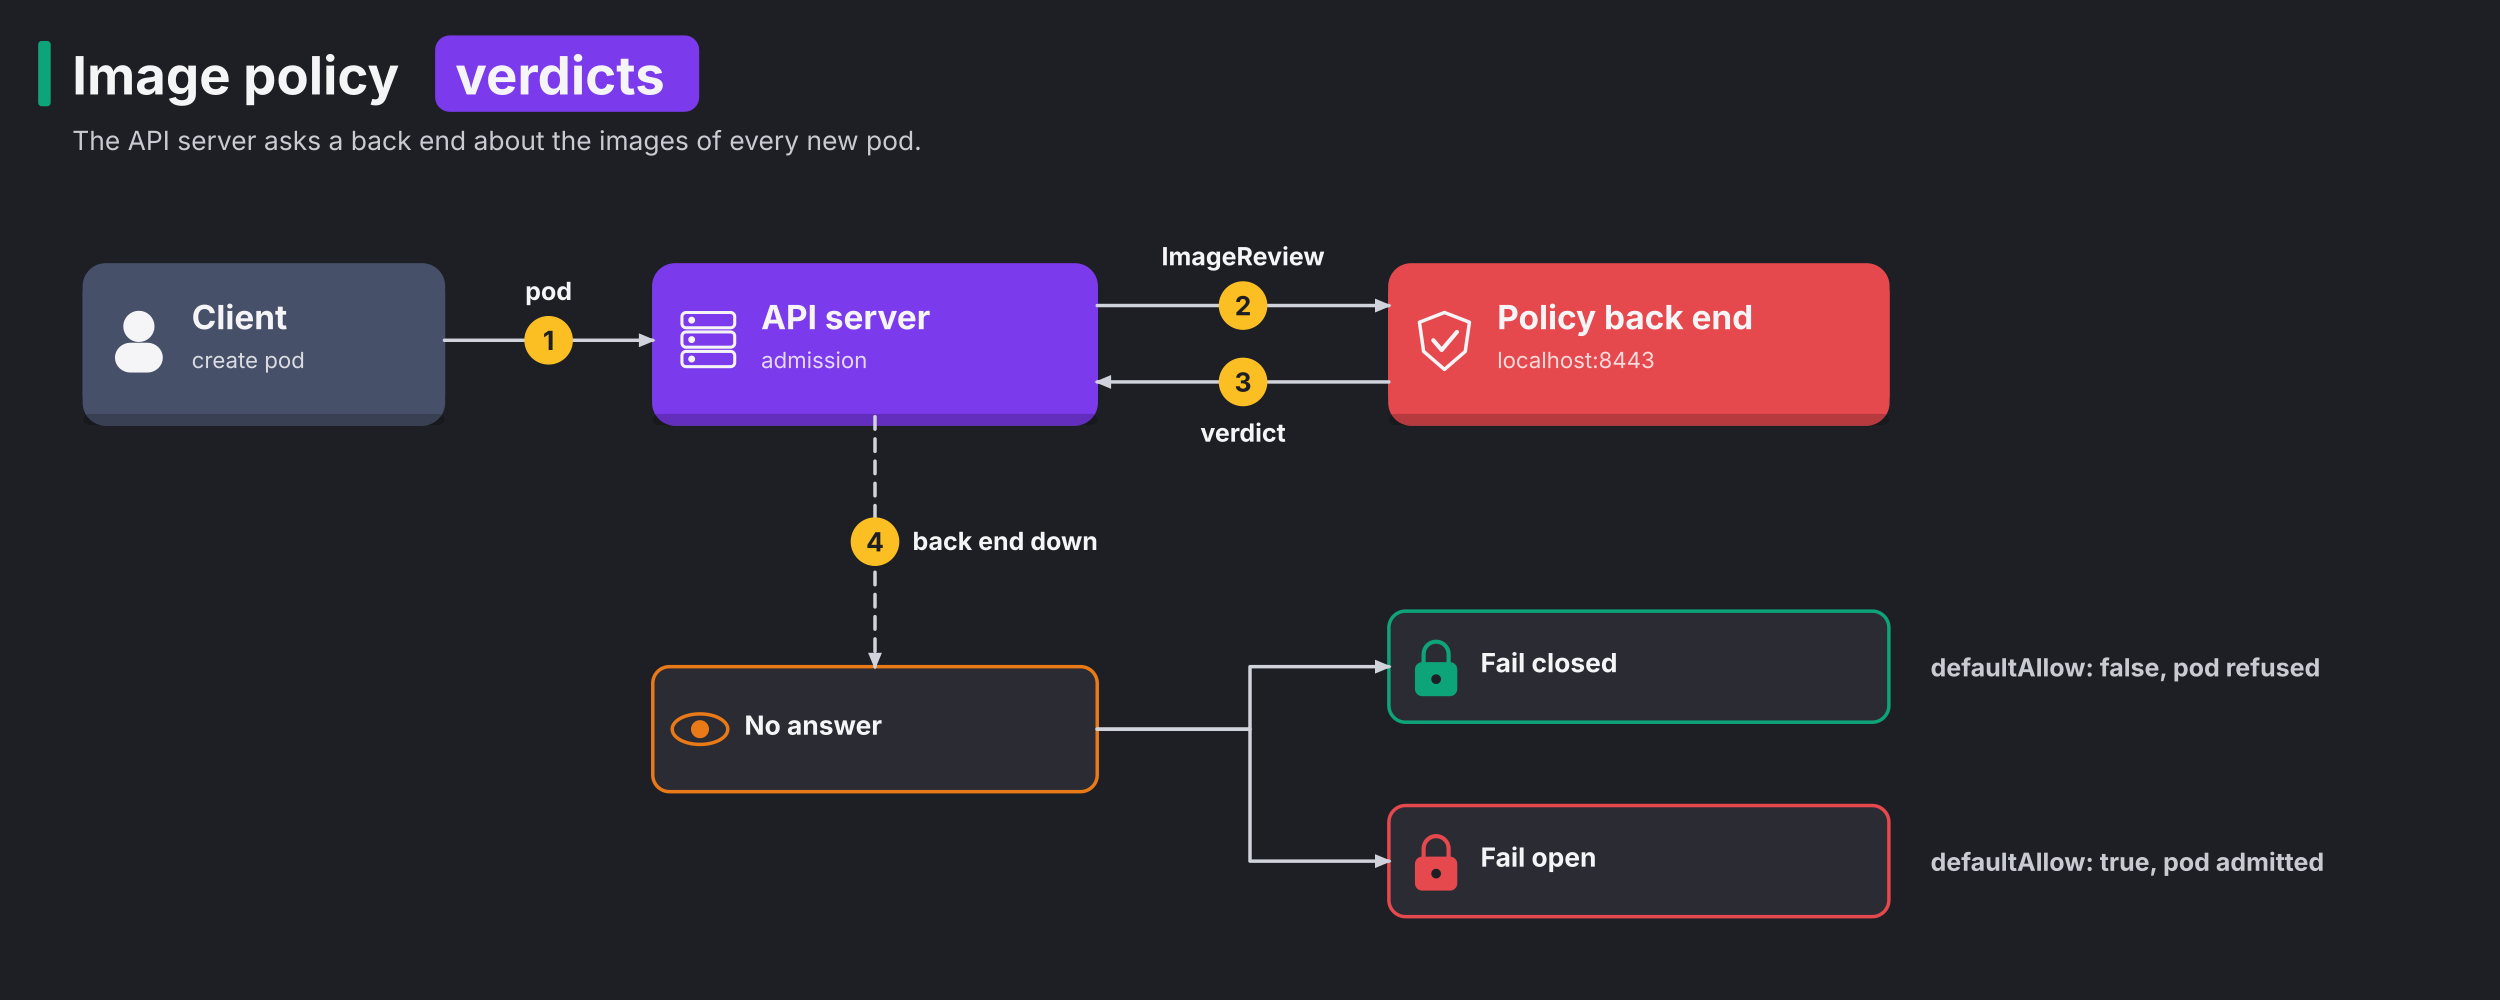
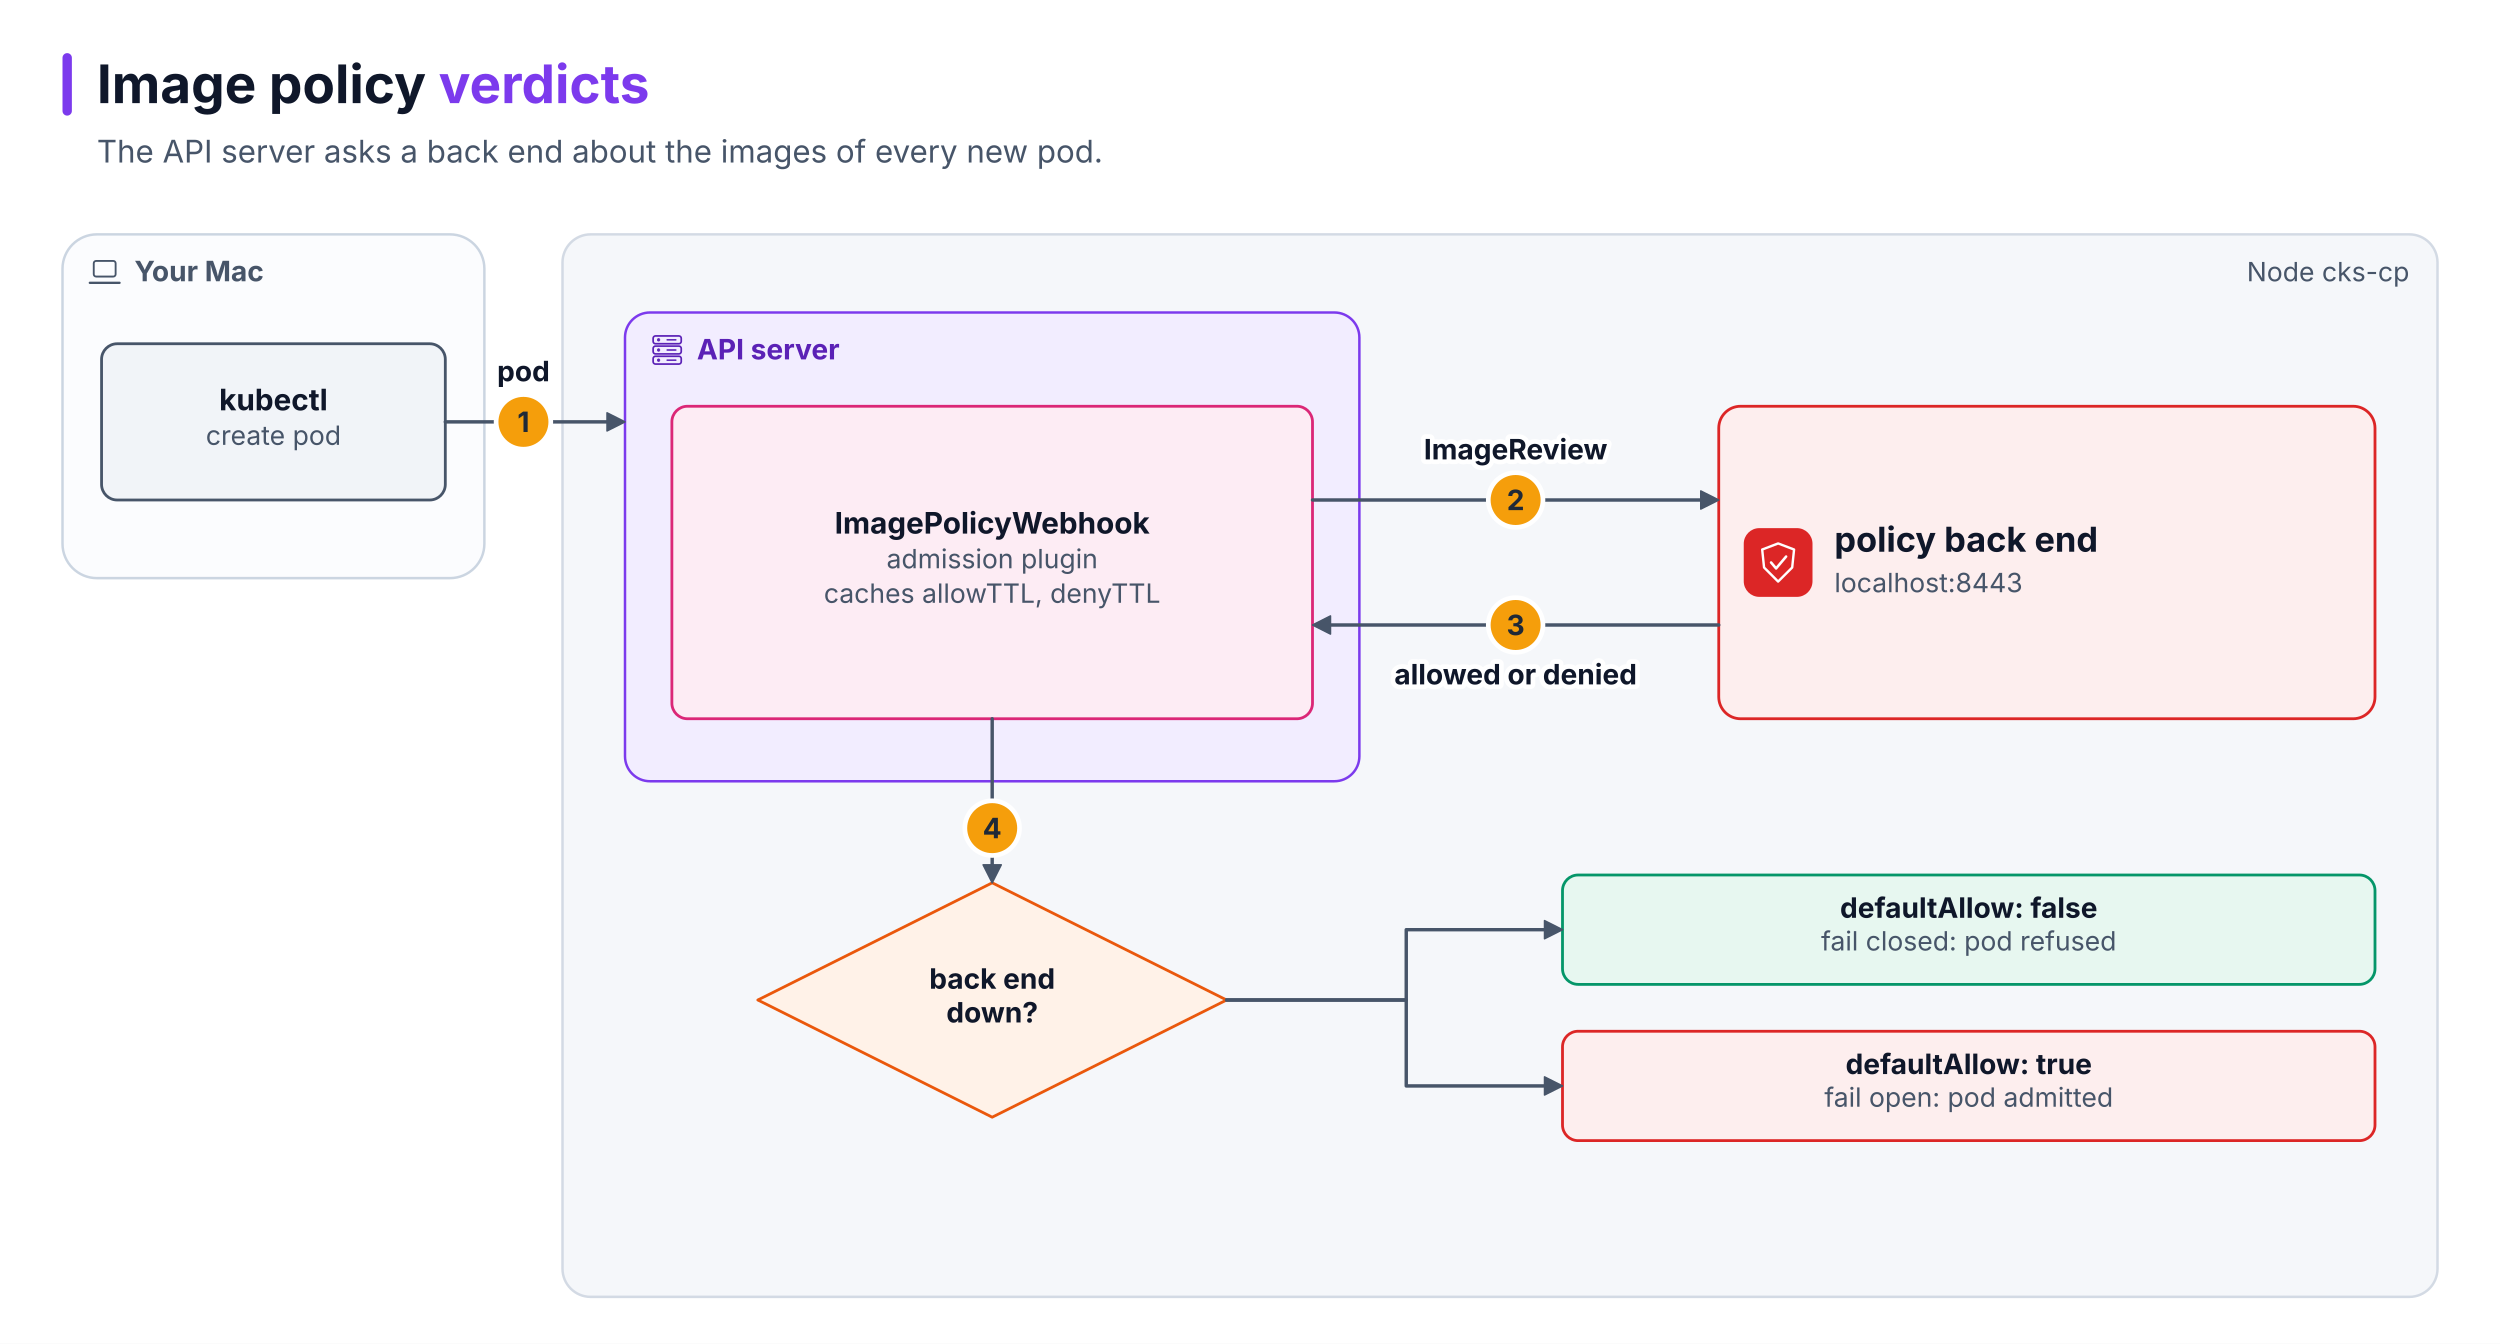
- <svg xmlns="http://www.w3.org/2000/svg" width="1800" height="720" viewBox="0 0 1800 720" font-family="Inter, -apple-system, 'Segoe UI', Helvetica, Arial, sans-serif">
-   <rect width="1800" height="720" fill="#1e1f24" />
-   <defs>
-     <marker id="h" markerWidth="12" markerHeight="10" refX="10" refY="5" orient="auto" markerUnits="userSpaceOnUse">
-       <path d="M0,0 L12,5 L0,10 z" fill="#d0d3dc" />
-     </marker>
-   </defs>
-   <rect x="28.0" y="30.0" width="8.0" height="46.0" rx="2" fill="#0ea47a" stroke="#0ea47a" stroke-width="1" />
-   <text x="52.0" y="68.0" font-size="38" fill="#f5f5f7" font-weight="700" text-anchor="start">Image policy</text>
-   <rect x="313.8" y="26.0" width="189.1" height="54.0" rx="10" fill="#7c3aed" stroke="#7c3aed" stroke-width="1" />
-   <text x="327.8" y="68.0" font-size="38" fill="#f5f5f7" font-weight="700" text-anchor="start">verdicts</text>
-   <text x="52.0" y="108.0" font-size="19" fill="#c9cbd3" text-anchor="start">The API server asks a back end about the images of every new pod.</text>
-   <rect x="60.0" y="196.0" width="260.0" height="110.0" rx="16" fill="#475069" stroke="#475069" stroke-width="1" />
-   <rect x="60.0" y="190.0" width="260.0" height="110.0" rx="16" fill="#475069" stroke="#475069" stroke-width="1" />
-   <rect x="60.0" y="298.0" width="260.0" height="8.0" rx="4" fill="#00000033" stroke="#00000033" stroke-width="0" />
-   <ellipse cx="100.0" cy="235.0" rx="10" ry="10" fill="#f5f5f7" stroke="#f5f5f7" stroke-width="2.5" />
-   <rect x="84.0" y="248.0" width="32.0" height="19.0" rx="10" fill="#f5f5f7" stroke="#f5f5f7" stroke-width="2.5" />
-   <text x="138.0" y="237.0" font-size="24" fill="#f5f5f7" font-weight="700" text-anchor="start">Client</text>
-   <text x="138.0" y="265.0" font-size="16" fill="#ffffffcc" text-anchor="start">create pod</text>
-   <rect x="470.0" y="196.0" width="320.0" height="110.0" rx="16" fill="#7c3aed" stroke="#7c3aed" stroke-width="1" />
-   <rect x="470.0" y="190.0" width="320.0" height="110.0" rx="16" fill="#7c3aed" stroke="#7c3aed" stroke-width="1" />
-   <rect x="470.0" y="298.0" width="320.0" height="8.0" rx="4" fill="#00000033" stroke="#00000033" stroke-width="0" />
-   <rect x="491.0" y="225.0" width="38.0" height="11.0" rx="3" fill="none" stroke="#f5f5f7" stroke-width="2.2" />
-   <ellipse cx="498.0" cy="230.5" rx="2" ry="2" fill="#f5f5f7" stroke="#f5f5f7" stroke-width="1" />
-   <rect x="491.0" y="239.0" width="38.0" height="11.0" rx="3" fill="none" stroke="#f5f5f7" stroke-width="2.2" />
-   <ellipse cx="498.0" cy="244.5" rx="2" ry="2" fill="#f5f5f7" stroke="#f5f5f7" stroke-width="1" />
-   <rect x="491.0" y="253.0" width="38.0" height="11.0" rx="3" fill="none" stroke="#f5f5f7" stroke-width="2.2" />
-   <ellipse cx="498.0" cy="258.5" rx="2" ry="2" fill="#f5f5f7" stroke="#f5f5f7" stroke-width="1" />
-   <text x="548.0" y="237.0" font-size="24" fill="#f5f5f7" font-weight="700" text-anchor="start">API server</text>
-   <text x="548.0" y="265.0" font-size="16" fill="#ffffffcc" text-anchor="start">admission</text>
-   <rect x="1000.0" y="196.0" width="360.0" height="110.0" rx="16" fill="#e5484d" stroke="#e5484d" stroke-width="1" />
-   <rect x="1000.0" y="190.0" width="360.0" height="110.0" rx="16" fill="#e5484d" stroke="#e5484d" stroke-width="1" />
-   <rect x="1000.0" y="298.0" width="360.0" height="8.0" rx="4" fill="#00000033" stroke="#00000033" stroke-width="0" />
-   <polygon points="1040.0,225.0 1058.0,232.0 1055.0,253.0 1040.0,266.0 1025.0,253.0 1022.0,232.0" fill="none" stroke="#f5f5f7" stroke-width="2.5" stroke-linejoin="round" />
-   <polyline points="1032.0,245.0 1038.0,252.0 1049.0,239.0" fill="none" stroke="#f5f5f7" stroke-width="3" stroke-linecap="round" stroke-linejoin="round" />
-   <text x="1078.0" y="237.0" font-size="24" fill="#f5f5f7" font-weight="700" text-anchor="start">Policy back end</text>
-   <text x="1078.0" y="265.0" font-size="16" fill="#ffffffcc" text-anchor="start">localhost:8443</text>
-   <polyline points="320.0,245.0 470.0,245.0" fill="none" stroke="#d0d3dc" stroke-width="2.5" stroke-linecap="round" stroke-linejoin="round" marker-end="url(#h)" />
-   <ellipse cx="395.0" cy="245.0" rx="17" ry="17" fill="#fbbf24" stroke="#fbbf24" stroke-width="1" />
-   <text x="395.0" y="252.0" font-size="19" fill="#1e1f24" font-weight="700" text-anchor="middle">1</text>
-   <text x="395.0" y="216.0" font-size="18" fill="#f5f5f7" font-weight="700" text-anchor="middle">pod</text>
-   <polyline points="790.0,220.0 1000.0,220.0" fill="none" stroke="#d0d3dc" stroke-width="2.5" stroke-linecap="round" stroke-linejoin="round" marker-end="url(#h)" />
-   <ellipse cx="895.0" cy="220.0" rx="17" ry="17" fill="#fbbf24" stroke="#fbbf24" stroke-width="1" />
-   <text x="895.0" y="227.0" font-size="19" fill="#1e1f24" font-weight="700" text-anchor="middle">2</text>
-   <text x="895.0" y="191.0" font-size="18" fill="#f5f5f7" font-weight="700" text-anchor="middle">ImageReview</text>
-   <polyline points="1000.0,275.0 790.0,275.0" fill="none" stroke="#d0d3dc" stroke-width="2.5" stroke-linecap="round" stroke-linejoin="round" marker-end="url(#h)" />
-   <ellipse cx="895.0" cy="275.0" rx="17" ry="17" fill="#fbbf24" stroke="#fbbf24" stroke-width="1" />
-   <text x="895.0" y="282.0" font-size="19" fill="#1e1f24" font-weight="700" text-anchor="middle">3</text>
-   <text x="895.0" y="318.0" font-size="18" fill="#f5f5f7" font-weight="700" text-anchor="middle">verdict</text>
-   <rect x="470.0" y="480.0" width="320.0" height="90.0" rx="12" fill="#2a2b33" stroke="#ea7a17" stroke-width="2.5" />
-   <ellipse cx="504.0" cy="525.0" rx="20" ry="11" fill="none" stroke="#ea7a17" stroke-width="2.5" />
-   <ellipse cx="504.0" cy="525.0" rx="6" ry="6" fill="#ea7a17" stroke="#ea7a17" stroke-width="1" />
-   <text x="536.0" y="529.0" font-size="19" fill="#f5f5f7" font-weight="700" text-anchor="start">No answer</text>
-   <polyline points="630.0,300.0 630.0,480.0" fill="none" stroke="#d0d3dc" stroke-width="2.5" stroke-linecap="round" stroke-linejoin="round" stroke-dasharray="9 7" marker-end="url(#h)" />
-   <ellipse cx="630.0" cy="390.0" rx="17" ry="17" fill="#fbbf24" stroke="#fbbf24" stroke-width="1" />
-   <text x="630.0" y="397.0" font-size="19" fill="#1e1f24" font-weight="700" text-anchor="middle">4</text>
-   <text x="657.0" y="396.0" font-size="18" fill="#f5f5f7" font-weight="700" text-anchor="start">back end down</text>
-   <rect x="1000.0" y="440.0" width="360.0" height="80.0" rx="12" fill="#2a2b33" stroke="#0ea47a" stroke-width="2.5" />
-   <rect x="1020.0" y="478.0" width="28.0" height="22.0" rx="4" fill="#0ea47a" stroke="#0ea47a" stroke-width="2.5" />
-   <rect x="1025.0" y="462.0" width="18.0" height="24.0" rx="9" fill="none" stroke="#0ea47a" stroke-width="3" />
-   <ellipse cx="1034.0" cy="489.0" rx="3" ry="3" fill="#1e1f24" stroke="#1e1f24" stroke-width="1" />
-   <text x="1066.0" y="484.0" font-size="19" fill="#f5f5f7" font-weight="700" text-anchor="start">Fail closed</text>
-   <rect x="1000.0" y="580.0" width="360.0" height="80.0" rx="12" fill="#2a2b33" stroke="#e5484d" stroke-width="2.5" />
-   <rect x="1020.0" y="618.0" width="28.0" height="22.0" rx="4" fill="#e5484d" stroke="#e5484d" stroke-width="2.5" />
-   <rect x="1025.0" y="602.0" width="18.0" height="24.0" rx="9" fill="none" stroke="#e5484d" stroke-width="3" />
-   <ellipse cx="1034.0" cy="629.0" rx="3" ry="3" fill="#1e1f24" stroke="#1e1f24" stroke-width="1" />
-   <text x="1066.0" y="624.0" font-size="19" fill="#f5f5f7" font-weight="700" text-anchor="start">Fail open</text>
-   <polyline points="790.0,525.0 900.0,525.0 900.0,480.0 1000.0,480.0" fill="none" stroke="#d0d3dc" stroke-width="2.5" stroke-linecap="round" stroke-linejoin="round" marker-end="url(#h)" />
-   <polyline points="790.0,525.0 900.0,525.0 900.0,620.0 1000.0,620.0" fill="none" stroke="#d0d3dc" stroke-width="2.5" stroke-linecap="round" stroke-linejoin="round" marker-end="url(#h)" />
-   <text x="1390.0" y="487.0" font-size="18" fill="#c9cbd3" font-weight="700" text-anchor="start">defaultAllow: false, pod refused</text>
-   <text x="1390.0" y="627.0" font-size="18" fill="#c9cbd3" font-weight="700" text-anchor="start">defaultAllow: true, pod admitted</text>
+ <svg xmlns="http://www.w3.org/2000/svg" width="1600" height="860" viewBox="0 0 1600 860" font-family="Inter, -apple-system, 'Segoe UI', Helvetica, Arial, sans-serif">
+   <rect width="1600" height="860" fill="#ffffff" />
+   <rect x="40.0" y="34.0" width="6.0" height="40.0" rx="3.0" fill="#7c3aed" stroke="none" />
+   <text x="62" y="66" font-size="34" font-weight="700" fill="#0f172a">Image policy <tspan fill="#7c3aed">verdicts</tspan>
+   </text>
+   <text x="62.0" y="104.0" font-size="20.0" fill="#475569" text-anchor="start">The API server asks a back end about the images of every new pod.</text>
+   <rect x="40.0" y="150.0" width="270.0" height="220.0" rx="22.0" fill="#fbfcfe" stroke="#cbd5e1" stroke-width="1.6" />
+   <rect x="60.0" y="167.0" width="14.0" height="10.0" rx="1.5" fill="none" stroke="#475569" stroke-width="1.2" />
+   <polyline points="57.5,181.0 76.5,181.0" fill="none" stroke="#475569" stroke-width="1.50" stroke-linecap="round" stroke-linejoin="round" />
+   <text x="86.0" y="180.0" font-size="18.0" fill="#475569" font-weight="700" text-anchor="start">Your Mac</text>
+   <rect x="65.0" y="220.0" width="220.0" height="100.0" rx="10.0" fill="#f1f4f8" stroke="#475569" stroke-width="1.8" />
+   <text x="175.0" y="262.6" font-size="19.0" fill="#0f172a" font-weight="700" text-anchor="middle">kubectl</text>
+   <text x="175.0" y="284.7" font-size="17.0" fill="#475569" text-anchor="middle">create pod</text>
+   <rect x="360.0" y="150.0" width="1200.0" height="680.0" rx="18.0" fill="#f5f7fa" stroke="#d3dae4" stroke-width="1.6" />
+   <text x="1542.0" y="180.0" font-size="17.0" fill="#475569" text-anchor="end">Node cks-cp</text>
+   <rect x="400.0" y="200.0" width="470.0" height="300.0" rx="16.0" fill="#f2edff" stroke="#7c3aed" stroke-width="1.6" />
+   <rect x="418.0" y="215.0" width="18.0" height="5.0" rx="1.5" fill="none" stroke="#5b21b6" stroke-width="1.1" />
+   <ellipse cx="421.5" cy="217.5" rx="0.8" ry="0.8" fill="#5b21b6" stroke="#5b21b6" stroke-width="0.50" />
+   <polyline points="427.0,217.5 432.5,217.5" fill="none" stroke="#5b21b6" stroke-width="1.00" stroke-linecap="round" stroke-linejoin="round" />
+   <rect x="418.0" y="221.5" width="18.0" height="5.0" rx="1.5" fill="none" stroke="#5b21b6" stroke-width="1.1" />
+   <ellipse cx="421.5" cy="224.0" rx="0.8" ry="0.8" fill="#5b21b6" stroke="#5b21b6" stroke-width="0.50" />
+   <polyline points="427.0,224.0 432.5,224.0" fill="none" stroke="#5b21b6" stroke-width="1.00" stroke-linecap="round" stroke-linejoin="round" />
+   <rect x="418.0" y="228.0" width="18.0" height="5.0" rx="1.5" fill="none" stroke="#5b21b6" stroke-width="1.1" />
+   <ellipse cx="421.5" cy="230.5" rx="0.8" ry="0.8" fill="#5b21b6" stroke="#5b21b6" stroke-width="0.50" />
+   <polyline points="427.0,230.5 432.5,230.5" fill="none" stroke="#5b21b6" stroke-width="1.00" stroke-linecap="round" stroke-linejoin="round" />
+   <text x="446.0" y="230.0" font-size="18.0" fill="#5b21b6" font-weight="700" text-anchor="start">API server</text>
+   <rect x="430.0" y="260.0" width="410.0" height="200.0" rx="10.0" fill="#fdecf4" stroke="#db2777" stroke-width="1.8" />
+   <text x="635.0" y="341.5" font-size="19.0" fill="#0f172a" font-weight="700" text-anchor="middle">ImagePolicyWebhook</text>
+   <text x="635.0" y="363.7" font-size="17.0" fill="#475569" text-anchor="middle">admission plugin</text>
+   <text x="635.0" y="385.8" font-size="17.0" fill="#475569" text-anchor="middle">caches allowTTL, denyTTL</text>
+   <rect x="1100.0" y="260.0" width="420.0" height="200.0" rx="14.0" fill="#fdeeee" stroke="#dc2626" stroke-width="1.8" />
+   <rect x="1116.0" y="338.0" width="44.0" height="44.0" rx="10.0" fill="#dc2626" stroke="none" />
+   <polygon points="1138.0,347.8 1148.2,351.7 1147.0,363.2 1138.0,372.2 1129.0,363.2 1127.8,351.7" fill="none" stroke="#ffffff" stroke-width="1.54" stroke-linejoin="round" />
+   <polyline points="1133.5,360.0 1136.7,363.8 1143.1,356.2" fill="none" stroke="#ffffff" stroke-width="1.66" stroke-linecap="round" stroke-linejoin="round" />
+   <text x="1174.0" y="353.1" font-size="22.0" fill="#0f172a" font-weight="700" text-anchor="start">policy back end</text>
+   <text x="1174.0" y="379.0" font-size="17.0" fill="#475569" text-anchor="start">localhost:8443</text>
+   <polyline points="285.0,270.0 390.5,270.0" fill="none" stroke="#475569" stroke-width="2.20" stroke-linecap="round" stroke-linejoin="round" />
+   <polygon points="400.0,270.0 388.5,275.8 388.5,264.2" fill="#475569" stroke="#475569" stroke-width="1" stroke-linejoin="round" />
+   <ellipse cx="335.0" cy="270.0" rx="19.0" ry="19.0" fill="#ffffff" stroke="none" />
+   <ellipse cx="335.0" cy="270.0" rx="16.0" ry="16.0" fill="#f59e0b" stroke="none" />
+   <text x="335.0" y="276.5" font-size="18.0" fill="#1f2937" font-weight="700" text-anchor="middle">1</text>
+   <text x="335.0" y="244.0" font-size="18.0" fill="#0f172a" font-weight="700" stroke="#ffffff" stroke-width="6" stroke-linejoin="round" paint-order="stroke" text-anchor="middle">pod</text>
+   <polyline points="840.0,320.0 1090.5,320.0" fill="none" stroke="#475569" stroke-width="2.20" stroke-linecap="round" stroke-linejoin="round" />
+   <polygon points="1100.0,320.0 1088.5,325.8 1088.5,314.2" fill="#475569" stroke="#475569" stroke-width="1" stroke-linejoin="round" />
+   <ellipse cx="970.0" cy="320.0" rx="19.0" ry="19.0" fill="#ffffff" stroke="none" />
+   <ellipse cx="970.0" cy="320.0" rx="16.0" ry="16.0" fill="#f59e0b" stroke="none" />
+   <text x="970.0" y="326.5" font-size="18.0" fill="#1f2937" font-weight="700" text-anchor="middle">2</text>
+   <text x="970.0" y="294.0" font-size="18.0" fill="#0f172a" font-weight="700" stroke="#ffffff" stroke-width="6" stroke-linejoin="round" paint-order="stroke" text-anchor="middle">ImageReview</text>
+   <polyline points="1100.0,400.0 849.5,400.0" fill="none" stroke="#475569" stroke-width="2.20" stroke-linecap="round" stroke-linejoin="round" />
+   <polygon points="840.0,400.0 851.5,394.2 851.5,405.8" fill="#475569" stroke="#475569" stroke-width="1" stroke-linejoin="round" />
+   <ellipse cx="970.0" cy="400.0" rx="19.0" ry="19.0" fill="#ffffff" stroke="none" />
+   <ellipse cx="970.0" cy="400.0" rx="16.0" ry="16.0" fill="#f59e0b" stroke="none" />
+   <text x="970.0" y="406.5" font-size="18.0" fill="#1f2937" font-weight="700" text-anchor="middle">3</text>
+   <text x="970.0" y="438.0" font-size="18.0" fill="#0f172a" font-weight="700" stroke="#ffffff" stroke-width="6" stroke-linejoin="round" paint-order="stroke" text-anchor="middle">allowed or denied</text>
+   <polygon points="635.0,565.0 785.0,640.0 635.0,715.0 485.0,640.0" fill="#fff2e8" stroke="#ea580c" stroke-width="1.80" stroke-linejoin="round" />
+   <text x="635.0" y="632.8" font-size="18.0" fill="#0f172a" font-weight="700" text-anchor="middle">back end</text>
+   <text x="635.0" y="654.4" font-size="18.0" fill="#0f172a" font-weight="700" text-anchor="middle">down?</text>
+   <polyline points="635.0,460.0 635.0,555.5" fill="none" stroke="#475569" stroke-width="2.20" stroke-linecap="round" stroke-linejoin="round" />
+   <polygon points="635.0,565.0 629.2,553.5 640.8,553.5" fill="#475569" stroke="#475569" stroke-width="1" stroke-linejoin="round" />
+   <ellipse cx="635.0" cy="530.0" rx="19.0" ry="19.0" fill="#ffffff" stroke="none" />
+   <ellipse cx="635.0" cy="530.0" rx="16.0" ry="16.0" fill="#f59e0b" stroke="none" />
+   <text x="635.0" y="536.5" font-size="18.0" fill="#1f2937" font-weight="700" text-anchor="middle">4</text>
+   <rect x="1000.0" y="560.0" width="520.0" height="70.0" rx="10.0" fill="#e7f7f0" stroke="#059669" stroke-width="1.8" />
+   <text x="1260.0" y="587.4" font-size="18.0" fill="#0f172a" font-weight="700" text-anchor="middle">defaultAllow: false</text>
+   <text x="1260.0" y="608.3" font-size="17.0" fill="#475569" text-anchor="middle">fail closed: pod refused</text>
+   <rect x="1000.0" y="660.0" width="520.0" height="70.0" rx="10.0" fill="#fdeeee" stroke="#dc2626" stroke-width="1.8" />
+   <text x="1260.0" y="687.4" font-size="18.0" fill="#0f172a" font-weight="700" text-anchor="middle">defaultAllow: true</text>
+   <text x="1260.0" y="708.3" font-size="17.0" fill="#475569" text-anchor="middle">fail open: pod admitted</text>
+   <polyline points="785.0,640.0 900.0,640.0 900.0,595.0 990.5,595.0" fill="none" stroke="#475569" stroke-width="2.20" stroke-linecap="round" stroke-linejoin="round" />
+   <polygon points="1000.0,595.0 988.5,600.8 988.5,589.2" fill="#475569" stroke="#475569" stroke-width="1" stroke-linejoin="round" />
+   <polyline points="785.0,640.0 900.0,640.0 900.0,695.0 990.5,695.0" fill="none" stroke="#475569" stroke-width="2.20" stroke-linecap="round" stroke-linejoin="round" />
+   <polygon points="1000.0,695.0 988.5,700.8 988.5,689.2" fill="#475569" stroke="#475569" stroke-width="1" stroke-linejoin="round" />
</svg>
